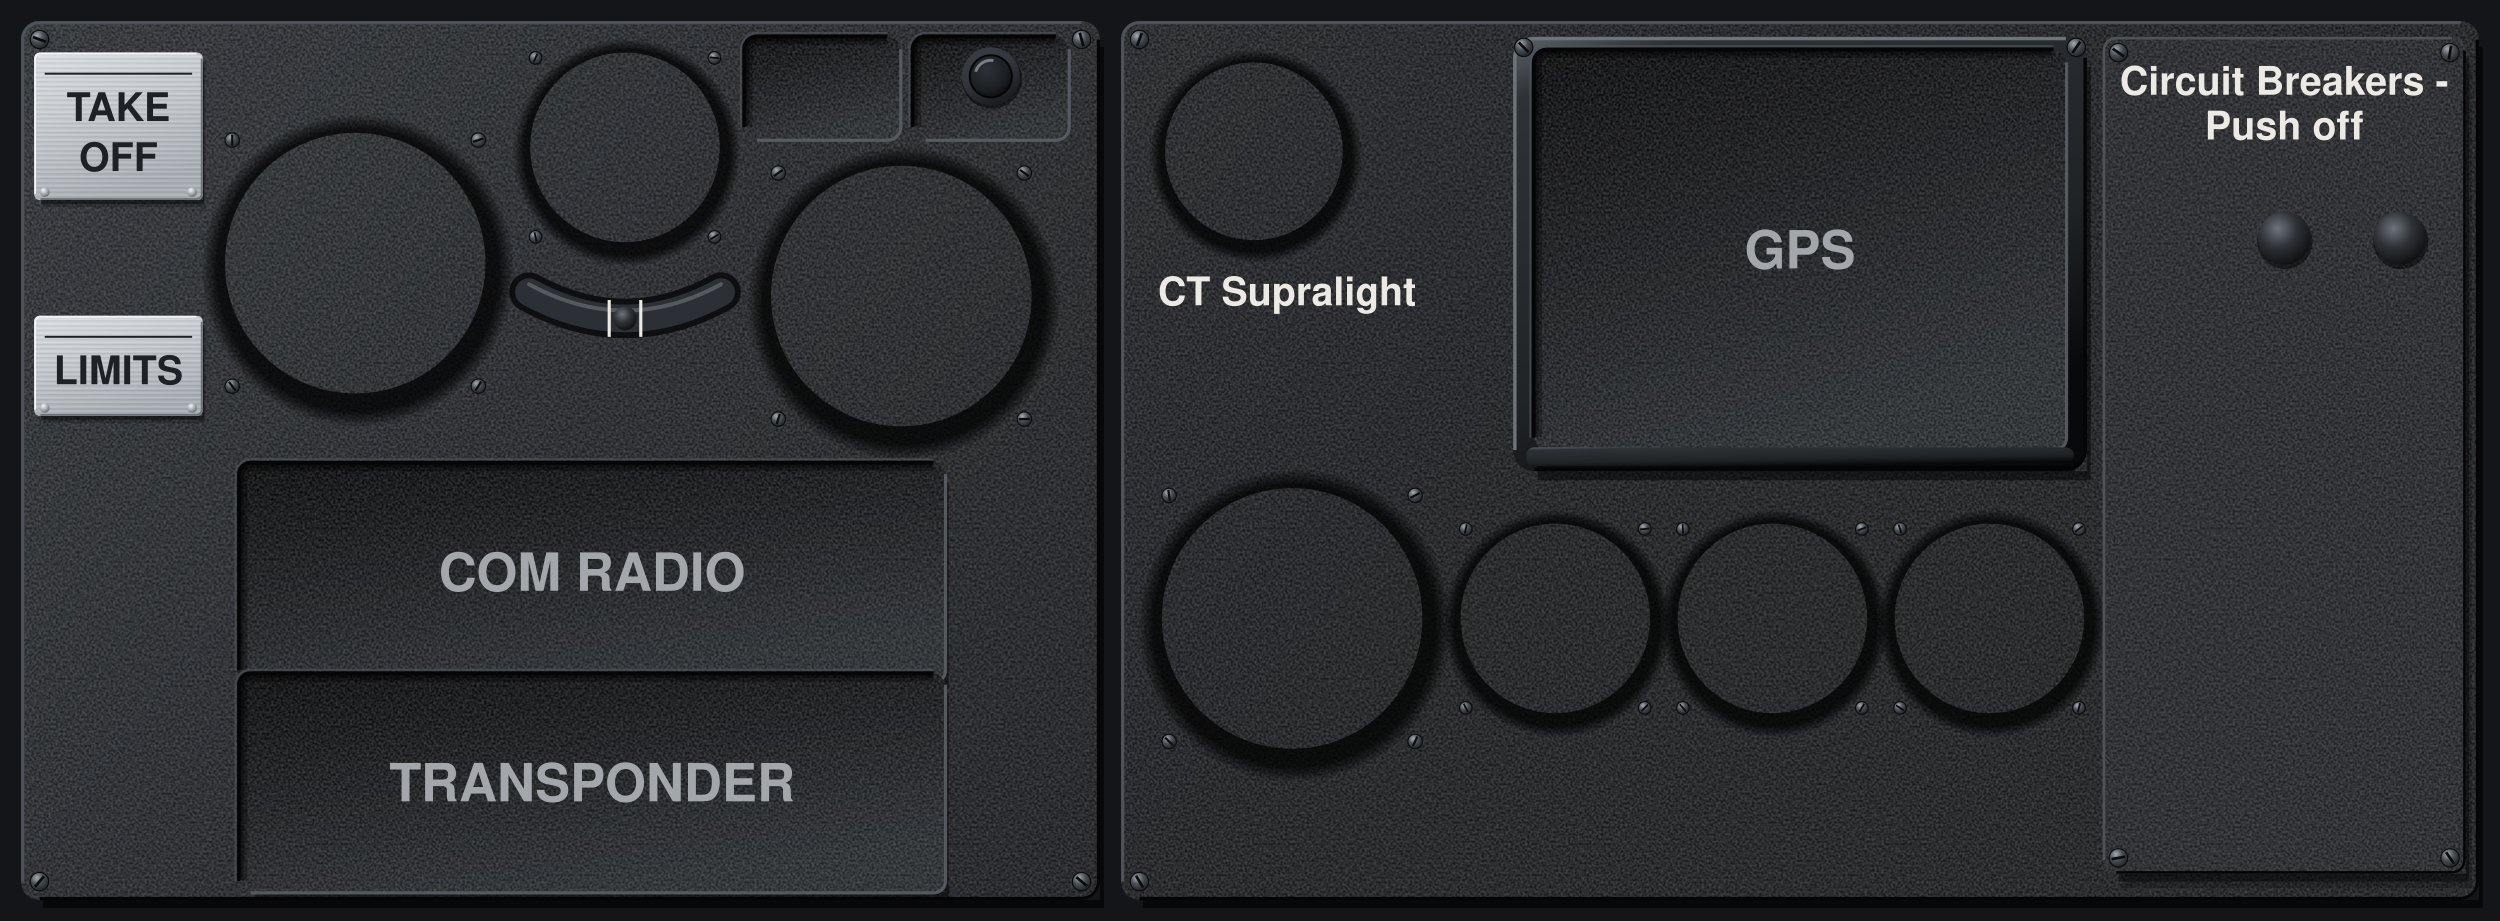
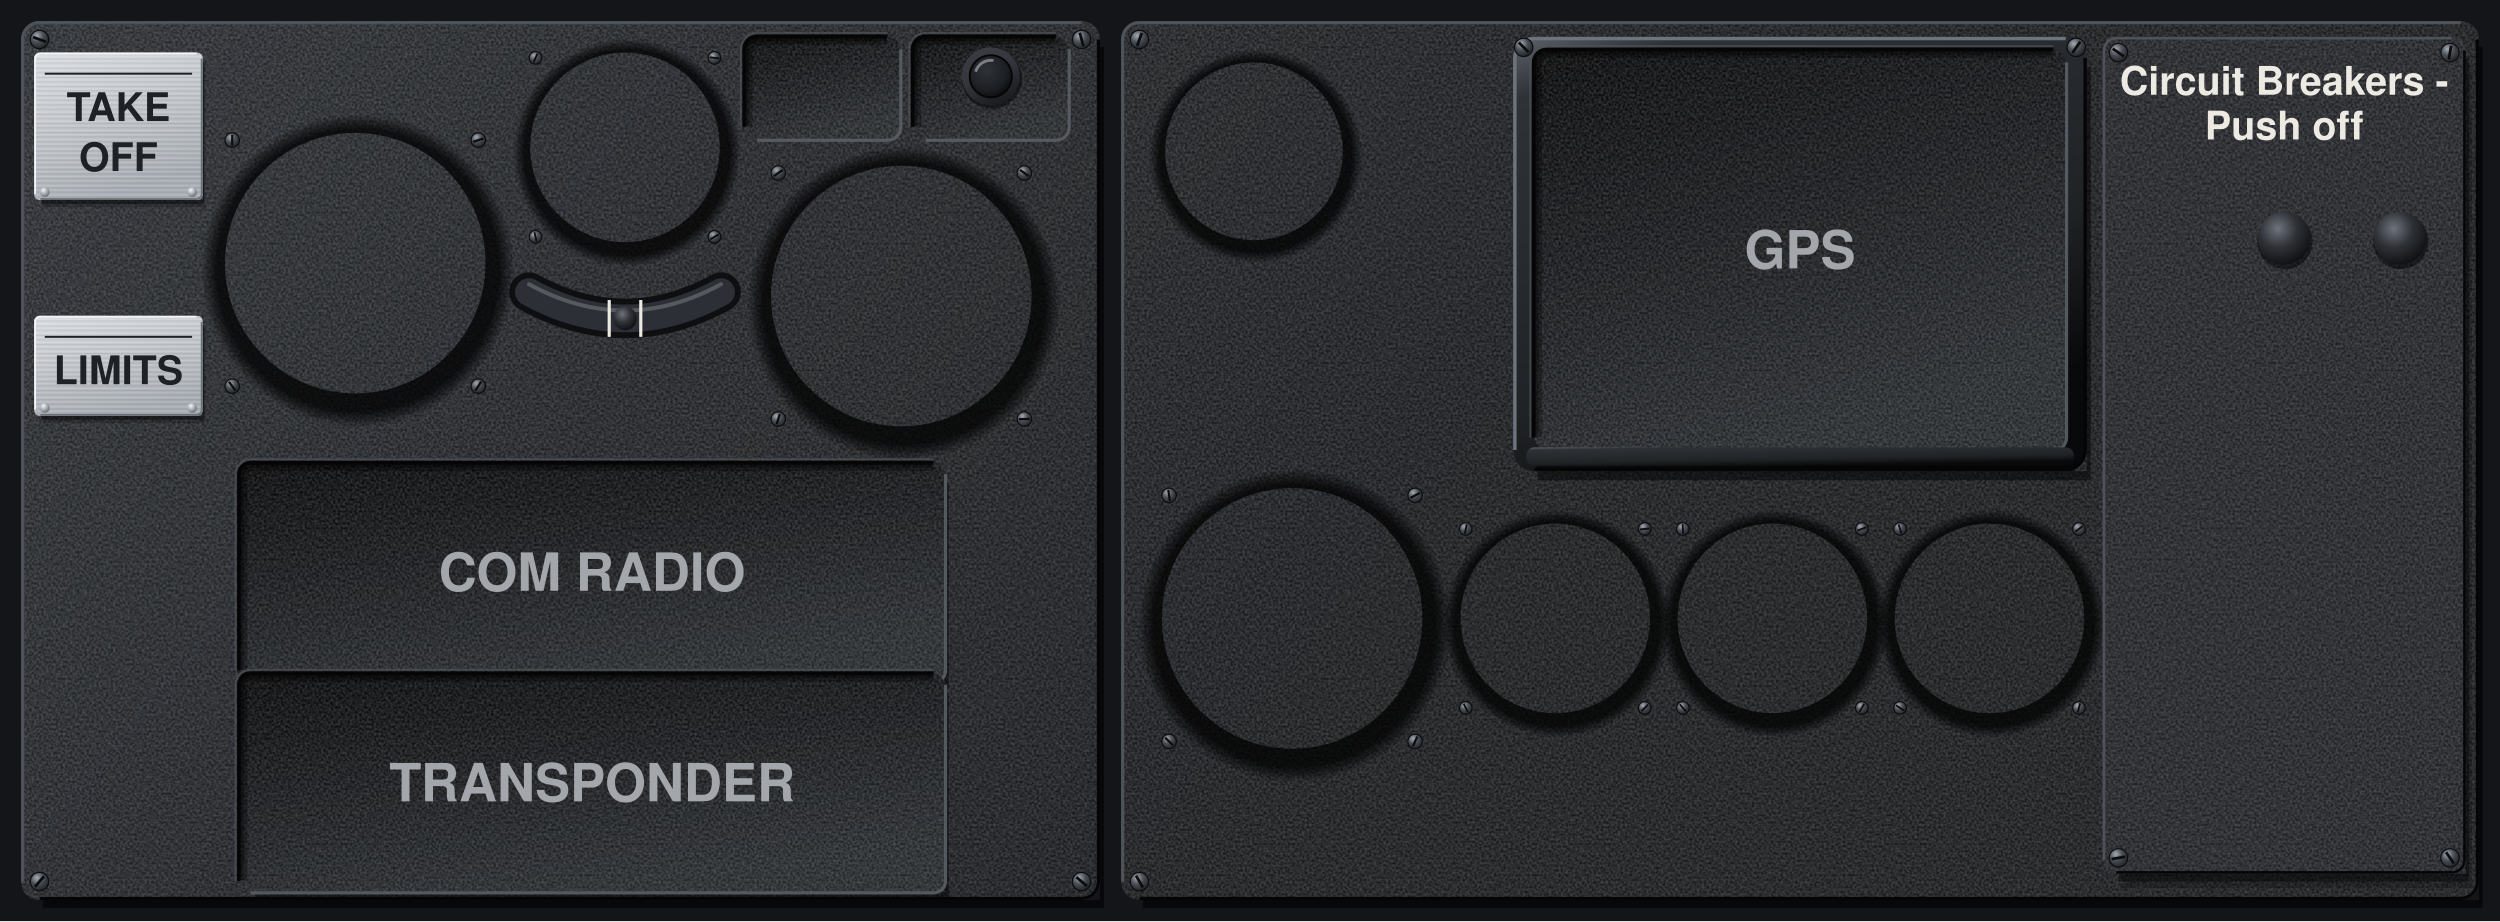
<svg xmlns="http://www.w3.org/2000/svg" viewBox="0 0 1900 700" preserveAspectRatio="xMidYMid slice">
  <defs>
    <filter id="nz" x="0" y="0" width="240" height="240" filterUnits="userSpaceOnUse" color-interpolation-filters="sRGB">
      <feTurbulence type="fractalNoise" baseFrequency="0.55" numOctaves="1" seed="7" stitchTiles="stitch" />
      <feColorMatrix values="2.2 0 0 0 -0.6 2.2 0 0 0 -0.6 2.2 0 0 0 -0.6 0 0 0 0 0.14" />
    </filter>
    <pattern id="gr" width="240" height="240" patternUnits="userSpaceOnUse">
      <rect width="240" height="240" filter="url(#nz)" />
    </pattern>
    <pattern id="gp" width="240" height="240" patternUnits="userSpaceOnUse">
      <rect width="240" height="240" fill="#26282C" />
      <rect width="240" height="240" fill="url(#gr)" />
    </pattern>
    <pattern id="br" width="300" height="7" patternUnits="userSpaceOnUse">
      <path d="M0 1.2H300M0 4.6H300" stroke="#FFFFFF" stroke-opacity=".16" stroke-width=".8" />
      <path d="M0 2.9H300M0 6.1H300" stroke="#000000" stroke-opacity=".1" stroke-width=".7" />
    </pattern>
    <linearGradient id="pp" gradientUnits="userSpaceOnUse" x1="0" y1="0" x2="855" y2="700">
      <stop offset="0" stop-color="#303338" />
      <stop offset=".45" stop-color="#26282C" />
      <stop offset="1" stop-color="#1D1F22" />
    </linearGradient>
    <linearGradient id="pl" x1="0" y1="0" x2=".35" y2="1">
      <stop offset="0" stop-color="#DADDE1" />
      <stop offset=".45" stop-color="#C6CACF" />
      <stop offset="1" stop-color="#A9AEB4" />
    </linearGradient>
    <linearGradient id="ps" x1="0" y1="0" x2=".5" y2="1">
      <stop offset="0" stop-color="#5E646C" />
      <stop offset=".12" stop-color="#2E3136" />
      <stop offset=".7" stop-color="#202326" />
      <stop offset="1" stop-color="#08090A" />
    </linearGradient>
    <linearGradient id="an" x1="0" y1="0" x2=".5" y2="1">
      <stop offset="0" stop-color="#3A3E44" />
      <stop offset=".5" stop-color="#34383E" />
      <stop offset="1" stop-color="#1C1E22" />
    </linearGradient>
    <radialGradient id="sd" cx=".508" cy=".522" r=".5">
      <stop offset=".86" stop-color="#000000" stop-opacity=".75" />
      <stop offset=".91" stop-color="#000000" stop-opacity=".4" />
      <stop offset=".956" stop-color="#000000" stop-opacity="0" />
    </radialGradient>
    <linearGradient id="rf" x1="0" y1="0" x2=".4" y2="1">
      <stop offset="0" stop-color="#08090A" />
      <stop offset=".5" stop-color="#191B1E" />
      <stop offset="1" stop-color="#2A2D31" />
    </linearGradient>
    <radialGradient id="sh" cx=".36" cy=".3" r=".78">
      <stop offset="0" stop-color="#A4AAB2" />
      <stop offset=".45" stop-color="#4A4F56" />
      <stop offset="1" stop-color="#1A1C1F" />
    </radialGradient>
    <radialGradient id="rv" cx=".36" cy=".3" r=".78">
      <stop offset="0" stop-color="#F2F4F6" />
      <stop offset=".5" stop-color="#A9AEB4" />
      <stop offset="1" stop-color="#5E646B" />
    </radialGradient>
    <radialGradient id="ch" cx=".4" cy=".35" r=".7">
      <stop offset="0" stop-color="#E3E6EA" />
      <stop offset=".55" stop-color="#8E949B" />
      <stop offset=".85" stop-color="#4A4F56" />
      <stop offset="1" stop-color="#1A1C1F" />
    </radialGradient>
    <radialGradient id="hl" cx=".62" cy=".66" r=".62">
      <stop offset="0" stop-color="#000000" />
      <stop offset=".7" stop-color="#050506" />
      <stop offset="1" stop-color="#1A1C1F" />
    </radialGradient>
    <radialGradient id="kn" cx=".38" cy=".32" r=".72">
      <stop offset="0" stop-color="#6E747C" />
      <stop offset=".5" stop-color="#2E3136" />
      <stop offset="1" stop-color="#0E0F11" />
    </radialGradient>
    <radialGradient id="ln" cx=".4" cy=".35" r=".7">
      <stop offset="0" stop-color="#2E3238" />
      <stop offset=".7" stop-color="#1B1E22" />
      <stop offset="1" stop-color="#0A0B0C" />
    </radialGradient>
  </defs>
  <rect x="0" y="0" width="1900" height="700" fill="#141518" />
  <path d="M836 35.6h3V690H32.6v-6H836z" fill="#000000" fill-opacity="0.6" />
  <rect x="16" y="16" width="820" height="668" rx="14" fill="url(#pp)" />
  <rect x="16" y="16" width="820" height="668" rx="13.9" fill="url(#gr)" />
  <path d="M1884 35.6h3V690H868.6v-6H1884z" fill="#000000" fill-opacity="0.6" />
  <rect x="852" y="16" width="1032" height="668" rx="14" fill="url(#pp)" />
  <rect x="852" y="16" width="1032" height="668" rx="13.9" fill="url(#gr)" />
  <path d="M718 367h3V524H194v-6H718z" fill="#000000" fill-opacity="0.5" />
  <rect x="182" y="352" width="536" height="166" rx="9" fill="url(#rf)" />
  <rect x="182" y="352" width="536" height="166" rx="9" fill="url(#gr)" />
  <path d="M185 509V361A6 6 0 0 1 191 355H709" fill="none" stroke="#000000" stroke-opacity="0.3" stroke-width="6" />
  <path d="M183.7 509V361A7.4 7.4 0 0 1 191 353.7H709" fill="none" stroke="#000000" stroke-opacity="0.3" stroke-width="3.3" />
  <path d="M182.7 509V361A8.3 8.3 0 0 1 191 352.7H709" fill="none" stroke="#000000" stroke-opacity="0.5" stroke-width="1.3" />
  <path d="M718.6 360.4V509.6A9 9 0 0 1 709.6 518.6H190.4" fill="none" stroke="#5A6068" stroke-opacity="0.9" stroke-width="2.4" />
  <path d="M181.4 509.6V360.4A9 9 0 0 1 190.4 351.4H709.6" fill="none" stroke="#050506" stroke-width="2.4" />
  <path d="M179 509.6V360.4A11.4 11.4 0 0 1 190.4 349H709.6" fill="none" stroke="#4E535A" stroke-opacity="0.7" stroke-width="1.4" />
  <path d="M718 527h3V684H194v-6H718z" fill="#000000" fill-opacity="0.5" />
  <rect x="182" y="512" width="536" height="166" rx="9" fill="url(#rf)" />
  <rect x="182" y="512" width="536" height="166" rx="9" fill="url(#gr)" />
  <path d="M185 669V521A6 6 0 0 1 191 515H709" fill="none" stroke="#000000" stroke-opacity="0.3" stroke-width="6" />
  <path d="M183.7 669V521A7.4 7.4 0 0 1 191 513.7H709" fill="none" stroke="#000000" stroke-opacity="0.3" stroke-width="3.3" />
  <path d="M182.7 669V521A8.3 8.3 0 0 1 191 512.7H709" fill="none" stroke="#000000" stroke-opacity="0.5" stroke-width="1.3" />
  <path d="M718.6 520.4V669.6A9 9 0 0 1 709.6 678.6H190.4" fill="none" stroke="#5A6068" stroke-opacity="0.9" stroke-width="2.4" />
  <path d="M181.4 669.6V520.4A9 9 0 0 1 190.4 511.4H709.6" fill="none" stroke="#050506" stroke-width="2.4" />
  <path d="M179 669.6V520.4A11.4 11.4 0 0 1 190.4 509H709.6" fill="none" stroke="#4E535A" stroke-opacity="0.7" stroke-width="1.4" />
  <path d="M1586 50.6h3V365H1168.6v-7H1586z" fill="#000000" fill-opacity="0.5" />
  <rect x="1150" y="28" width="436" height="330" rx="16" fill="url(#ps)" />
  <rect x="1166" y="38" width="404" height="304" rx="10" fill="url(#rf)" />
  <rect x="1166" y="38" width="404" height="304" rx="10" fill="url(#gr)" />
  <path d="M1169 332V48A7 7 0 0 1 1176 41H1560" fill="none" stroke="#000000" stroke-opacity="0.3" stroke-width="6" />
  <path d="M1167.7 332V48A8.4 8.4 0 0 1 1176 39.7H1560" fill="none" stroke="#000000" stroke-opacity="0.3" stroke-width="3.3" />
  <path d="M1166.7 332V48A9.3 9.3 0 0 1 1176 38.7H1560" fill="none" stroke="#000000" stroke-opacity="0.5" stroke-width="1.3" />
  <path d="M1570.6 47.4V332.6A10 10 0 0 1 1560.6 342.6H1175.4" fill="none" stroke="#5A6068" stroke-opacity="0.9" stroke-width="2.4" />
  <path d="M1165.4 332.6V47.4A10 10 0 0 1 1175.4 37.4H1560.6" fill="none" stroke="#050506" stroke-width="2.4" />
  <path d="M1163 332.6V47.4A12.4 12.4 0 0 1 1175.4 35H1560.6" fill="none" stroke="#4E535A" stroke-opacity="0.7" stroke-width="1.4" />
  <path d="M1576 350h1.5V358H1167.5v-4H1576z" fill="#000000" fill-opacity="0.5" />
  <rect x="1160" y="340" width="416" height="14" rx="6" fill="url(#ps)" />
  <path d="M1874 48.8h4.5V674.8H1612.5v-10.8H1874z" fill="#000000" fill-opacity="0.2" />
  <path d="M1874 44h2.5V670H1610.5v-6H1874z" fill="#000000" fill-opacity="0.4" />
  <rect x="1598" y="28" width="276" height="636" rx="10" fill="url(#gp)" />
  <circle cx="1736.6" cy="183.5" r="21" fill="#000000" fill-opacity="0.5" />
  <circle cx="1736" cy="181" r="20" fill="url(#kn)" />
  <circle cx="1824.6" cy="183.5" r="21" fill="#000000" fill-opacity="0.5" />
  <circle cx="1824" cy="181" r="20" fill="url(#kn)" />
  <rect x="566" y="28" width="118" height="78" rx="10" fill="url(#rf)" />
  <rect x="566" y="28" width="118" height="78" rx="10" fill="url(#gr)" />
  <path d="M569 96V38A7 7 0 0 1 576 31H674" fill="none" stroke="#000000" stroke-opacity="0.3" stroke-width="6" />
  <path d="M567.7 96V38A8.4 8.4 0 0 1 576 29.7H674" fill="none" stroke="#000000" stroke-opacity="0.3" stroke-width="3.3" />
  <path d="M566.7 96V38A9.3 9.3 0 0 1 576 28.7H674" fill="none" stroke="#000000" stroke-opacity="0.5" stroke-width="1.3" />
  <path d="M684.6 37.4V96.6A10 10 0 0 1 674.6 106.6H575.4" fill="none" stroke="#5A6068" stroke-opacity="0.9" stroke-width="2.4" />
  <path d="M565.4 96.6V37.4A10 10 0 0 1 575.4 27.4H674.6" fill="none" stroke="#050506" stroke-width="2.4" />
  <path d="M563 96.6V37.4A12.4 12.4 0 0 1 575.4 25H674.6" fill="none" stroke="#4E535A" stroke-opacity="0.7" stroke-width="1.4" />
  <rect x="694" y="28" width="118" height="78" rx="10" fill="url(#rf)" />
  <rect x="694" y="28" width="118" height="78" rx="10" fill="url(#gr)" />
  <path d="M697 96V38A7 7 0 0 1 704 31H802" fill="none" stroke="#000000" stroke-opacity="0.3" stroke-width="6" />
  <path d="M695.7 96V38A8.4 8.4 0 0 1 704 29.7H802" fill="none" stroke="#000000" stroke-opacity="0.3" stroke-width="3.3" />
  <path d="M694.7 96V38A9.3 9.3 0 0 1 704 28.7H802" fill="none" stroke="#000000" stroke-opacity="0.5" stroke-width="1.3" />
  <path d="M812.6 37.4V96.6A10 10 0 0 1 802.6 106.6H703.4" fill="none" stroke="#5A6068" stroke-opacity="0.9" stroke-width="2.4" />
  <path d="M693.4 96.6V37.4A10 10 0 0 1 703.4 27.4H802.6" fill="none" stroke="#050506" stroke-width="2.4" />
  <path d="M691 96.6V37.4A12.4 12.4 0 0 1 703.4 25H802.6" fill="none" stroke="#4E535A" stroke-opacity="0.7" stroke-width="1.4" />
  <circle cx="753.8" cy="59.8" r="22.8" fill="#000000" fill-opacity="0.5" />
  <circle data-bezel="" cx="753" cy="58" r="22" fill="url(#an)" />
  <circle cx="753" cy="58" r="16" fill="url(#ln)" stroke="#050506" stroke-width="1.5" />
  <path d="M741.5 54.5 A12 12 0 0 1 755 46" fill="none" stroke="#FFFFFF" stroke-opacity="0.4" stroke-width="2.2" />
  <path d="M402 222 Q475 262 548 222" fill="none" stroke="#0E0F11" stroke-width="30" stroke-linecap="round" />
  <path d="M402 222 Q475 262 548 222" fill="none" stroke="#2C3036" stroke-width="21" stroke-linecap="round" />
  <path d="M402 222 Q475 262 548 222" transform="translate(0 -6)" fill="none" stroke="#FFFFFF" stroke-opacity="0.2" stroke-width="3" stroke-linecap="round" />
  <path d="M463 228 V256 M487 228 V256" stroke="#ECEAE3" stroke-width="2.4" />
  <circle cx="475" cy="242" r="9" fill="url(#kn)" />
  <path d="M145.7 200a124.3 124.3 0 1 0 248.6 0a124.3 124.3 0 1 0 -248.6 0zM171 200a99 99 0 1 0 198 0a99 99 0 1 0 -198 0z" fill="url(#sd)" fill-rule="evenodd" />
  <path d="M384.6 112a90.4 90.4 0 1 0 180.8 0a90.4 90.4 0 1 0 -180.8 0zM403 112a72 72 0 1 0 144 0a72 72 0 1 0 -144 0z" fill="url(#sd)" fill-rule="evenodd" />
  <path d="M560.7 225a124.3 124.3 0 1 0 248.6 0a124.3 124.3 0 1 0 -248.6 0zM586 225a99 99 0 1 0 198 0a99 99 0 1 0 -198 0z" fill="url(#sd)" fill-rule="evenodd" />
  <path d="M868.2 115a84.8 84.8 0 1 0 169.6 0a84.8 84.8 0 1 0 -169.6 0zM885.5 115a67.5 67.5 0 1 0 135 0a67.5 67.5 0 1 0 -135 0z" fill="url(#sd)" fill-rule="evenodd" />
  <path d="M857.7 470a124.3 124.3 0 1 0 248.6 0a124.3 124.3 0 1 0 -248.6 0zM883 470a99 99 0 1 0 198 0a99 99 0 1 0 -198 0z" fill="url(#sd)" fill-rule="evenodd" />
  <path d="M1091.6 470a90.4 90.4 0 1 0 180.8 0a90.4 90.4 0 1 0 -180.8 0zM1110 470a72 72 0 1 0 144 0a72 72 0 1 0 -144 0z" fill="url(#sd)" fill-rule="evenodd" />
  <path d="M1256.6 470a90.4 90.4 0 1 0 180.8 0a90.4 90.4 0 1 0 -180.8 0zM1275 470a72 72 0 1 0 144 0a72 72 0 1 0 -144 0z" fill="url(#sd)" fill-rule="evenodd" />
  <path d="M1421.6 470a90.4 90.4 0 1 0 180.8 0a90.4 90.4 0 1 0 -180.8 0zM1440 470a72 72 0 1 0 144 0a72 72 0 1 0 -144 0z" fill="url(#sd)" fill-rule="evenodd" />
  <path d="M17.2 670V30A12.8 12.8 0 0 1 30 17.2H822" fill="none" stroke="#4E535A" stroke-width="2.4" />
  <path d="M834.8 30V670A12.8 12.8 0 0 1 822 682.8H30" fill="none" stroke="#050506" stroke-width="2.4" />
  <path d="M853.2 670V30A12.8 12.8 0 0 1 866 17.2H1870" fill="none" stroke="#4E535A" stroke-width="2.4" />
  <path d="M1882.8 30V670A12.8 12.8 0 0 1 1870 682.8H866" fill="none" stroke="#050506" stroke-width="2.4" />
  <path d="M1151.3 342V44A14.7 14.7 0 0 1 1166 29.3H1570" fill="none" stroke="#6E747C" stroke-width="2.6" />
  <path d="M1584.7 44V342A14.7 14.7 0 0 1 1570 356.7H1166" fill="none" stroke="#050506" stroke-width="2.6" />
  <path d="M1599 653.6V38.4A9.4 9.4 0 0 1 1608.4 29H1863.6" fill="none" stroke="#4E535A" stroke-width="2" />
  <path d="M1873 38.4V653.6A9.4 9.4 0 0 1 1863.6 663H1608.4" fill="none" stroke="#050506" stroke-width="2" />
  <circle cx="30" cy="30" r="7" fill="url(#sh)" stroke="#0B0C0E" stroke-width="0.9" />
  <path d="M25.1 28.2L34.9 31.8" stroke="#0B0C0E" stroke-width="2.1" />
  <circle cx="822" cy="30" r="7" fill="url(#sh)" stroke="#0B0C0E" stroke-width="0.9" />
  <path d="M820.6 24.9L823.4 35.1" stroke="#0B0C0E" stroke-width="2.1" />
  <circle cx="30" cy="670" r="7" fill="url(#sh)" stroke="#0B0C0E" stroke-width="0.9" />
  <path d="M33.4 666L26.6 674" stroke="#0B0C0E" stroke-width="2.1" />
  <circle cx="822" cy="670" r="7" fill="url(#sh)" stroke="#0B0C0E" stroke-width="0.9" />
  <path d="M818 666.6L826 673.4" stroke="#0B0C0E" stroke-width="2.1" />
  <circle cx="866" cy="30" r="7" fill="url(#sh)" stroke="#0B0C0E" stroke-width="0.9" />
  <path d="M867.8 25.1L864.2 34.9" stroke="#0B0C0E" stroke-width="2.1" />
  <circle cx="866" cy="670" r="7" fill="url(#sh)" stroke="#0B0C0E" stroke-width="0.9" />
  <path d="M863.4 665.5L868.6 674.5" stroke="#0B0C0E" stroke-width="2.1" />
  <circle cx="1610" cy="40" r="7" fill="url(#sh)" stroke="#0B0C0E" stroke-width="0.9" />
  <path d="M1605.7 37L1614.3 43" stroke="#0B0C0E" stroke-width="2.1" />
  <circle cx="1862" cy="40" r="7" fill="url(#sh)" stroke="#0B0C0E" stroke-width="0.9" />
  <path d="M1862.9 34.8L1861.1 45.2" stroke="#0B0C0E" stroke-width="2.1" />
  <circle cx="1610" cy="652" r="7" fill="url(#sh)" stroke="#0B0C0E" stroke-width="0.9" />
  <path d="M1615.2 651.1L1604.8 652.9" stroke="#0B0C0E" stroke-width="2.1" />
  <circle cx="1862" cy="652" r="7" fill="url(#sh)" stroke="#0B0C0E" stroke-width="0.9" />
  <path d="M1859 647.7L1865 656.3" stroke="#0B0C0E" stroke-width="2.1" />
  <circle cx="1158" cy="36" r="7" fill="url(#sh)" stroke="#0B0C0E" stroke-width="0.9" />
  <path d="M1154.3 32.3L1161.7 39.7" stroke="#0B0C0E" stroke-width="2.1" />
  <circle cx="1578" cy="36" r="7" fill="url(#sh)" stroke="#0B0C0E" stroke-width="0.9" />
  <path d="M1581 31.7L1575 40.3" stroke="#0B0C0E" stroke-width="2.1" />
  <circle cx="176.5" cy="106.5" r="5.5" fill="url(#sh)" stroke="#0B0C0E" stroke-width="0.9" />
  <path d="M176.5 102.4L176.5 110.6" stroke="#0B0C0E" stroke-width="1.7" />
  <circle cx="363.5" cy="106.5" r="5.5" fill="url(#sh)" stroke="#0B0C0E" stroke-width="0.9" />
  <path d="M367.4 105.2L359.6 107.8" stroke="#0B0C0E" stroke-width="1.7" />
  <circle cx="176.5" cy="293.5" r="5.5" fill="url(#sh)" stroke="#0B0C0E" stroke-width="0.9" />
  <path d="M174 290.2L179 296.8" stroke="#0B0C0E" stroke-width="1.7" />
  <circle cx="363.5" cy="293.5" r="5.5" fill="url(#sh)" stroke="#0B0C0E" stroke-width="0.9" />
  <path d="M365.7 290L361.3 297" stroke="#0B0C0E" stroke-width="1.7" />
  <circle cx="407" cy="44" r="4.8" fill="url(#sh)" stroke="#0B0C0E" stroke-width="0.9" />
  <path d="M408.5 40.7L405.5 47.3" stroke="#0B0C0E" stroke-width="1.4" />
  <circle cx="543" cy="44" r="4.8" fill="url(#sh)" stroke="#0B0C0E" stroke-width="0.9" />
  <path d="M539.4 43.6L546.6 44.4" stroke="#0B0C0E" stroke-width="1.4" />
  <circle cx="407" cy="180" r="4.8" fill="url(#sh)" stroke="#0B0C0E" stroke-width="0.9" />
  <path d="M406.2 176.5L407.8 183.5" stroke="#0B0C0E" stroke-width="1.4" />
  <circle cx="543" cy="180" r="4.8" fill="url(#sh)" stroke="#0B0C0E" stroke-width="0.9" />
  <path d="M546.1 178.1L539.9 181.9" stroke="#0B0C0E" stroke-width="1.4" />
  <circle cx="591.5" cy="131.5" r="5.5" fill="url(#sh)" stroke="#0B0C0E" stroke-width="0.9" />
  <path d="M594.9 129.1L588.1 133.9" stroke="#0B0C0E" stroke-width="1.7" />
  <circle cx="778.5" cy="131.5" r="5.5" fill="url(#sh)" stroke="#0B0C0E" stroke-width="0.9" />
  <path d="M775.2 129.1L781.8 133.9" stroke="#0B0C0E" stroke-width="1.7" />
  <circle cx="591.5" cy="318.5" r="5.5" fill="url(#sh)" stroke="#0B0C0E" stroke-width="0.9" />
  <path d="M592.7 314.6L590.3 322.4" stroke="#0B0C0E" stroke-width="1.7" />
  <circle cx="778.5" cy="318.5" r="5.5" fill="url(#sh)" stroke="#0B0C0E" stroke-width="0.9" />
  <path d="M782.6 318.4L774.4 318.6" stroke="#0B0C0E" stroke-width="1.7" />
  <circle cx="888.5" cy="376.5" r="5.5" fill="url(#sh)" stroke="#0B0C0E" stroke-width="0.9" />
  <path d="M887.9 372.4L889.1 380.6" stroke="#0B0C0E" stroke-width="1.7" />
  <circle cx="1075.5" cy="376.5" r="5.5" fill="url(#sh)" stroke="#0B0C0E" stroke-width="0.9" />
  <path d="M1079.2 374.6L1071.8 378.4" stroke="#0B0C0E" stroke-width="1.7" />
  <circle cx="888.5" cy="563.5" r="5.5" fill="url(#sh)" stroke="#0B0C0E" stroke-width="0.9" />
  <path d="M885.5 560.6L891.5 566.4" stroke="#0B0C0E" stroke-width="1.7" />
  <circle cx="1075.5" cy="563.5" r="5.5" fill="url(#sh)" stroke="#0B0C0E" stroke-width="0.9" />
  <path d="M1077.2 559.8L1073.8 567.2" stroke="#0B0C0E" stroke-width="1.7" />
  <circle cx="1114" cy="402" r="4.8" fill="url(#sh)" stroke="#0B0C0E" stroke-width="0.9" />
  <path d="M1114.7 398.5L1113.3 405.5" stroke="#0B0C0E" stroke-width="1.4" />
  <circle cx="1250" cy="402" r="4.8" fill="url(#sh)" stroke="#0B0C0E" stroke-width="0.9" />
  <path d="M1253.6 401.6L1246.4 402.4" stroke="#0B0C0E" stroke-width="1.4" />
  <circle cx="1114" cy="538" r="4.8" fill="url(#sh)" stroke="#0B0C0E" stroke-width="0.9" />
  <path d="M1112.4 534.8L1115.6 541.2" stroke="#0B0C0E" stroke-width="1.4" />
  <circle cx="1250" cy="538" r="4.8" fill="url(#sh)" stroke="#0B0C0E" stroke-width="0.9" />
  <path d="M1252.5 535.5L1247.5 540.5" stroke="#0B0C0E" stroke-width="1.4" />
  <circle cx="1279" cy="402" r="4.8" fill="url(#sh)" stroke="#0B0C0E" stroke-width="0.9" />
  <path d="M1278.8 398.4L1279.2 405.6" stroke="#0B0C0E" stroke-width="1.4" />
  <circle cx="1415" cy="402" r="4.8" fill="url(#sh)" stroke="#0B0C0E" stroke-width="0.9" />
  <path d="M1418.3 400.7L1411.7 403.3" stroke="#0B0C0E" stroke-width="1.4" />
  <circle cx="1279" cy="538" r="4.8" fill="url(#sh)" stroke="#0B0C0E" stroke-width="0.9" />
  <path d="M1276.6 535.3L1281.4 540.7" stroke="#0B0C0E" stroke-width="1.4" />
  <circle cx="1415" cy="538" r="4.8" fill="url(#sh)" stroke="#0B0C0E" stroke-width="0.9" />
  <path d="M1416.8 534.9L1413.2 541.1" stroke="#0B0C0E" stroke-width="1.4" />
  <circle cx="1444" cy="402" r="4.8" fill="url(#sh)" stroke="#0B0C0E" stroke-width="0.9" />
  <path d="M1442.9 398.6L1445.1 405.4" stroke="#0B0C0E" stroke-width="1.4" />
  <circle cx="1580" cy="402" r="4.8" fill="url(#sh)" stroke="#0B0C0E" stroke-width="0.9" />
  <path d="M1582.9 399.8L1577.1 404.2" stroke="#0B0C0E" stroke-width="1.4" />
  <circle cx="1444" cy="538" r="4.8" fill="url(#sh)" stroke="#0B0C0E" stroke-width="0.9" />
  <path d="M1441 536L1447 540" stroke="#0B0C0E" stroke-width="1.4" />
  <circle cx="1580" cy="538" r="4.8" fill="url(#sh)" stroke="#0B0C0E" stroke-width="0.9" />
  <path d="M1580.9 534.5L1579.1 541.5" stroke="#0B0C0E" stroke-width="1.4" />
  <path d="M154 49.4h2.2V157.4H32.2v-5.4H154z" fill="#000000" fill-opacity="0.2" />
  <path d="M154 47h1.2V155H31.2v-3H154z" fill="#000000" fill-opacity="0.4" />
  <rect x="26" y="40" width="128" height="112" rx="4" data-card="" fill="url(#pl)" />
  <rect x="26" y="40" width="128" height="112" rx="4" fill="url(#br)" />
  <path d="M26.7 147.3V44.7A4 4 0 0 1 30.7 40.7H149.3" fill="none" stroke="#F4F5F7" stroke-width="1.4" />
  <path d="M153.3 44.7V147.3A4 4 0 0 1 149.3 151.3H30.7" fill="none" stroke="#6A7077" stroke-width="1.4" />
  <circle cx="34" cy="146" r="3.7" fill="url(#rv)" />
  <circle cx="146" cy="146" r="3.7" fill="url(#rv)" />
  <path d="M154 249.4h2.2V321.4H32.2v-5.4H154z" fill="#000000" fill-opacity="0.2" />
  <path d="M154 247h1.2V319H31.2v-3H154z" fill="#000000" fill-opacity="0.4" />
  <rect x="26" y="240" width="128" height="76" rx="4" data-card="" fill="url(#pl)" />
  <rect x="26" y="240" width="128" height="76" rx="4" fill="url(#br)" />
  <path d="M26.7 311.3V244.7A4 4 0 0 1 30.7 240.7H149.3" fill="none" stroke="#F4F5F7" stroke-width="1.4" />
  <path d="M153.3 244.7V311.3A4 4 0 0 1 149.3 315.3H30.7" fill="none" stroke="#6A7077" stroke-width="1.4" />
  <circle cx="34" cy="310" r="3.7" fill="url(#rv)" />
  <circle cx="146" cy="310" r="3.7" fill="url(#rv)" />
  <text x="90" y="92" font-family="Helvetica, Arial, sans-serif" font-size="30" font-weight="bold" fill="#1E2226" text-anchor="middle">TAKE</text>
  <text x="90" y="130" font-family="Helvetica, Arial, sans-serif" font-size="30" font-weight="bold" fill="#1E2226" text-anchor="middle">OFF</text>
  <path d="M34 56 H146" stroke="#1E2226" stroke-width="1.5" />
  <text x="90" y="292" font-family="Helvetica, Arial, sans-serif" font-size="30" font-weight="bold" fill="#1E2226" text-anchor="middle">LIMITS</text>
  <path d="M34 256 H146" stroke="#1E2226" stroke-width="1.5" />
  <text x="450" y="449" font-family="Helvetica, Arial, sans-serif" font-size="40" font-weight="bold" fill="#A3A7AC" text-anchor="middle">COM RADIO</text>
  <text x="450" y="609" font-family="Helvetica, Arial, sans-serif" font-size="40" font-weight="bold" fill="#A3A7AC" text-anchor="middle">TRANSPONDER</text>
  <text x="1368" y="204" font-family="Helvetica, Arial, sans-serif" font-size="40" font-weight="bold" fill="#A3A7AC" text-anchor="middle">GPS</text>
-   <text x="880" y="232" font-family="Helvetica, Arial, sans-serif" font-size="30" font-weight="bold" fill="#ECEAE3">CT Supralight</text>
  <text x="1736" y="72" font-family="Helvetica, Arial, sans-serif" font-size="30" font-weight="bold" fill="#ECEAE3" text-anchor="middle">Circuit Breakers -</text>
  <text x="1736" y="106" font-family="Helvetica, Arial, sans-serif" font-size="30" font-weight="bold" fill="#ECEAE3" text-anchor="middle">Push off</text>
</svg>
